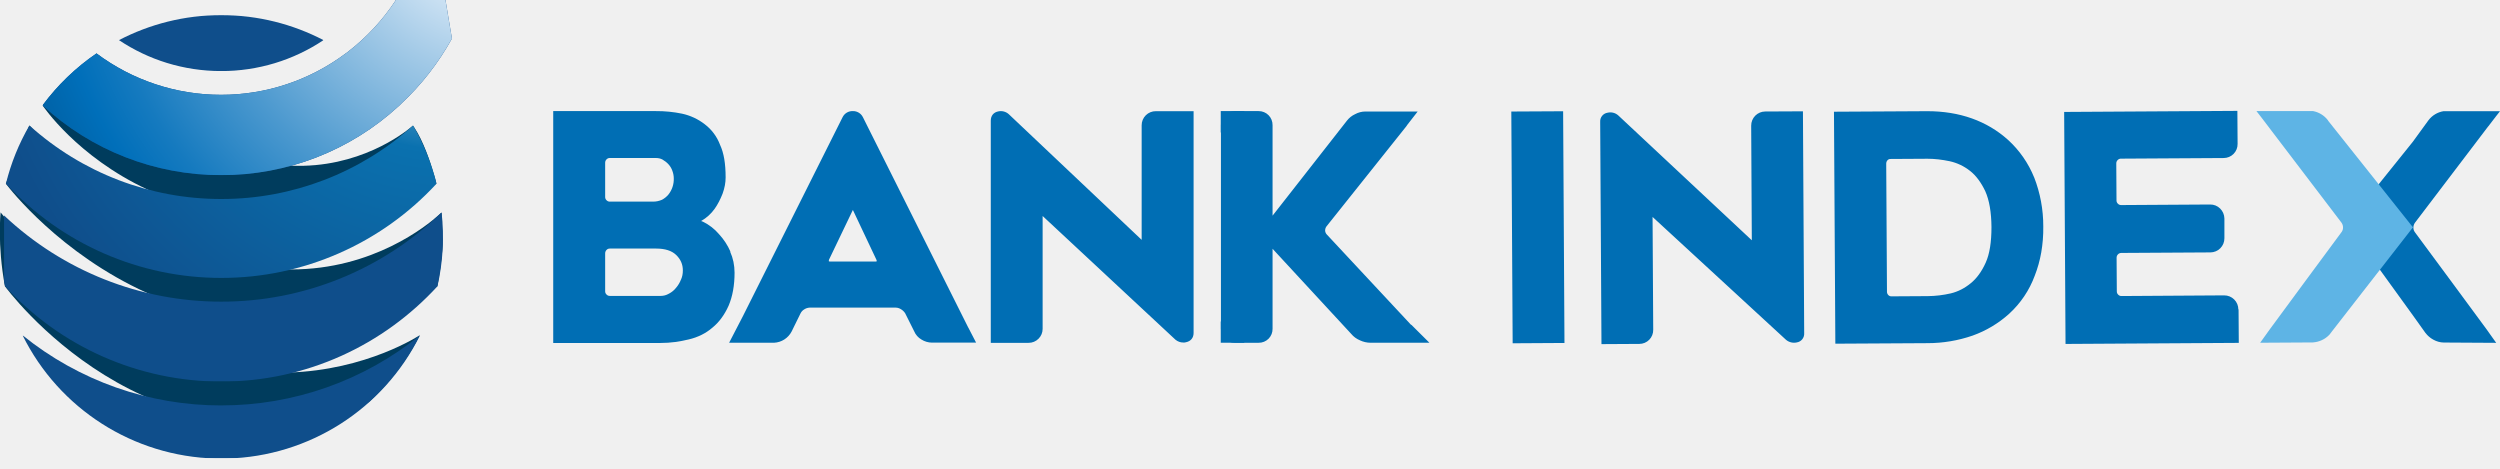
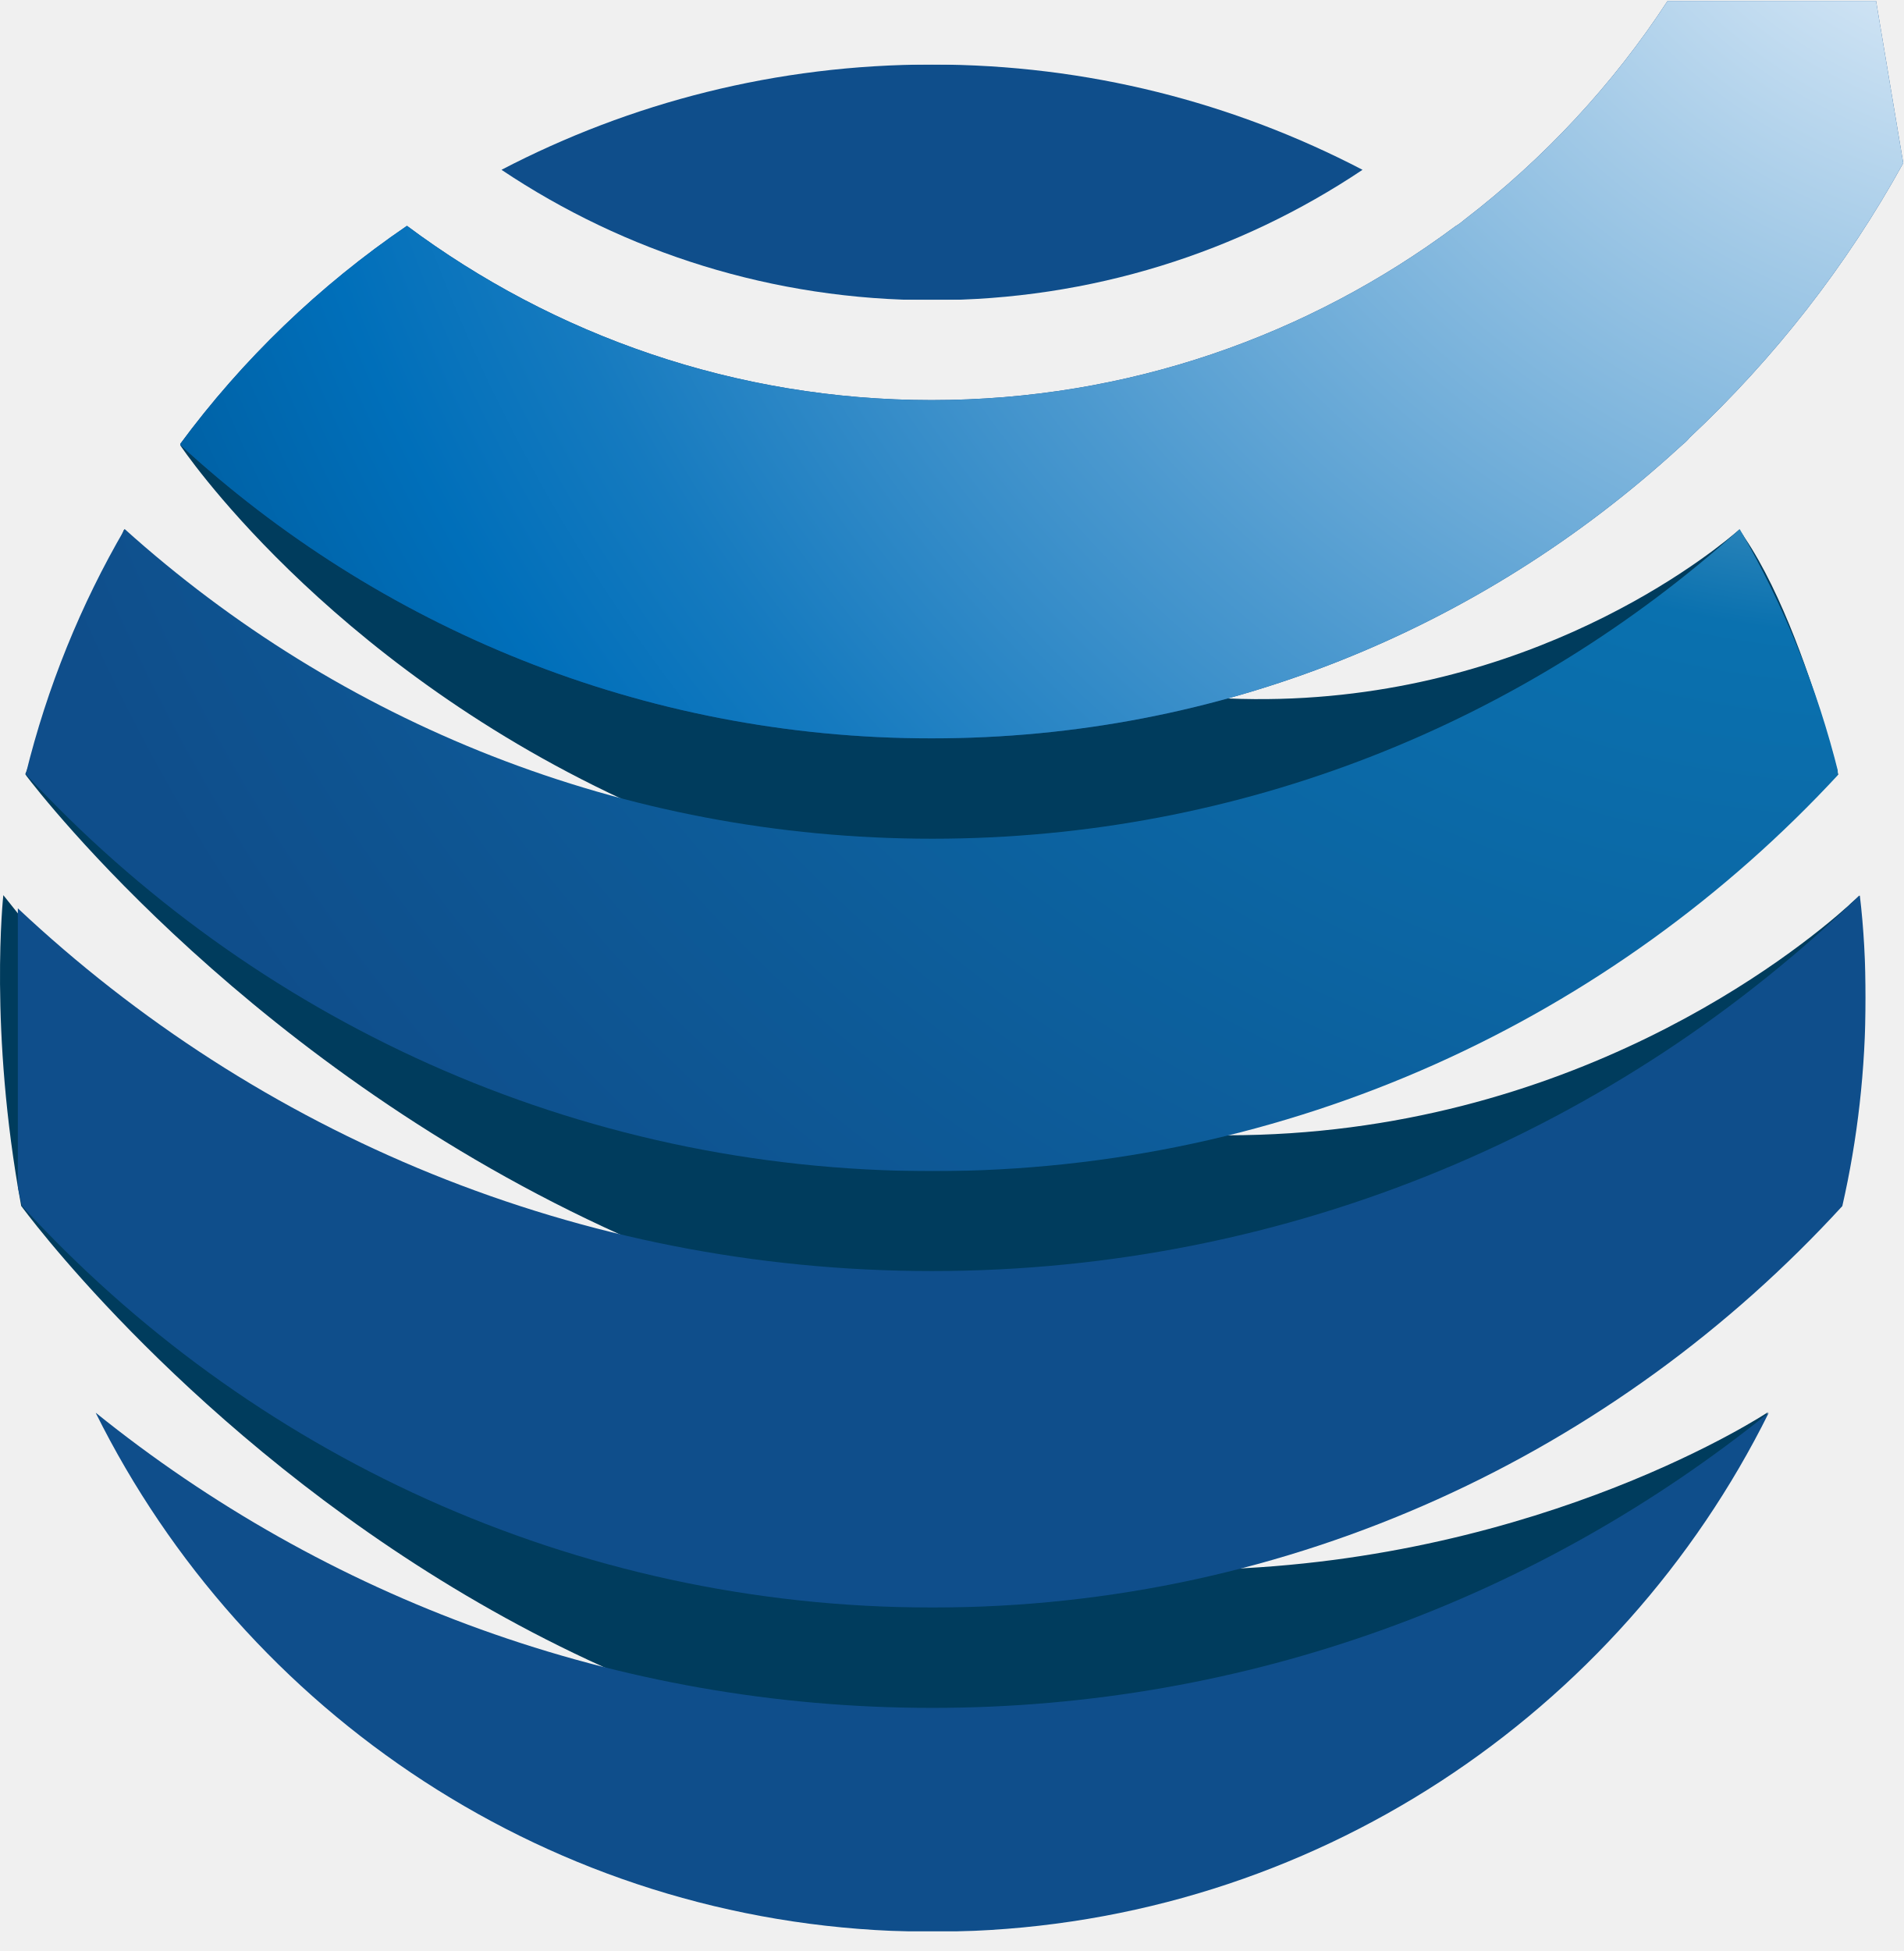
- <svg xmlns="http://www.w3.org/2000/svg" fill="none" viewBox="0 0 80 15">
-   <g clip-path="url(#clip0_3802_10919)">
-     <g clip-path="url(#clip1_3802_10919)">
-       <path fill="#006EB4" d="m74.988 7.266.173-.194.157-.173-.003-.004 1.883-2.343.003-.003c.187-.255.368-.504.51-.701a.76.76 0 0 1 .481-.29H80l-.146.187-.222.29s0 .007-.006.007l-.004.003-2.343 3.082a.26.26 0 0 0-.05.156c0 .055.013.1.047.147 0 0 2.282 3.085 2.292 3.105l.31.436-1.68-.01a.7.7 0 0 1-.326-.089.8.8 0 0 1-.208-.16s-.037-.047-.054-.064l-.392-.549-1.07-1.48h-.002l-.055-.069-.075-.089-.558-.646-.303-.351-.051-.055-.12-.14v-.006z" />
-       <path fill="#003C5D" d="M.16 9.163s4.614 6.337 11.642 3.705c0 0 1.001-.882 1.631-2.142 0 0-6.77 4.498-13.413-3.93 0 0-.112 1.019.137 2.364" />
-       <path fill="#003C5D" d="M.187 5.877s.007.007.007.01c.116.154 1.733 2.234 4.519 3.49 2.339 1.053 5.496 1.523 9.279-.214l.013-.058c.03-.167.126-.698.16-1.27v-.054l-.037-.981c-.027.027-.058.051-.085.078-.388.348-2.108 1.744-4.72 1.744-2.234 0-5.118-1.029-8.383-4.607 0 0 0 .006-.004.006z" />
-       <path fill="#003C5D" d="M3.088 1.713c2.367 2.68 4.53 3.517 6.242 3.589 2.142.088 3.579-1.028 3.841-1.246l.044-.038q.021.028.041.061c.29.43.514 1.104.627 1.495l.03.102.024.086q.01.041.024.088 0 .015.007.03c-4.12 1.642-7.175 1.152-9.242.188-2.274-1.059-3.36-2.69-3.36-2.69L3.091 1.72z" />
-       <mask id="mask0_3802_10919" width="14" height="5" x="0" y="4" maskUnits="userSpaceOnUse" style="mask-type:luminance">
-         <path fill="#fff" d="M7.08 6.368A9.15 9.15 0 0 1 .942 4.015 7 7 0 0 0 .19 5.877a9.37 9.37 0 0 0 6.892 3.017 9.36 9.36 0 0 0 6.888-3.017 7.1 7.1 0 0 0-.752-1.862 9.15 9.15 0 0 1-6.136 2.353" />
-       </mask>
-       <g mask="url(#mask0_3802_10919)">
-         <path fill="url(#paint0_radial_3802_10919)" d="M13.964 4.015H.187v4.88h13.777z" />
-       </g>
-       <mask id="mask1_3802_10919" width="15" height="7" x="0" y="6" maskUnits="userSpaceOnUse" style="mask-type:luminance">
-         <path fill="#fff" d="M7.08 9.653A10.12 10.12 0 0 1 .13 6.895v2.111q.014.076.033.154a9.36 9.36 0 0 0 6.92 3.05c2.737 0 5.2-1.178 6.916-3.05a7.1 7.1 0 0 0 .132-2.364A10.1 10.1 0 0 1 7.08 9.653" />
-       </mask>
-       <g mask="url(#mask1_3802_10919)">
-         <path fill="url(#paint1_radial_3802_10919)" d="M14.176 6.8H.128v5.41h14.047z" />
-       </g>
-       <mask id="mask2_3802_10919" width="14" height="5" x="0" y="10" maskUnits="userSpaceOnUse" style="mask-type:luminance">
-         <path fill="#fff" d="M7.08 12.974a10.1 10.1 0 0 1-6.358-2.245 7.1 7.1 0 0 0 6.177 3.944h.368a7.09 7.09 0 0 0 6.173-3.943 10.1 10.1 0 0 1-6.357 2.243" />
-       </mask>
-       <g mask="url(#mask2_3802_10919)">
-         <path fill="url(#paint2_radial_3802_10919)" d="M13.44 10.726H.722v3.947H13.44z" />
-       </g>
-       <mask id="mask3_3802_10919" width="14" height="7" x="1" y="-1" maskUnits="userSpaceOnUse" style="mask-type:luminance">
-         <path fill="#fff" d="M12.67 0a6.8 6.8 0 0 1-1.542 1.662q-.029.026-.065.047l-.01.007a6.64 6.64 0 0 1-3.977 1.318 6.65 6.65 0 0 1-3.988-1.325 7.2 7.2 0 0 0-1.726 1.662 8.4 8.4 0 0 0 5.714 2.234 8.36 8.36 0 0 0 5.683-2.21l.03-.027a.3.3 0 0 0 .048-.048 8.4 8.4 0 0 0 1.625-2.087l-.208-1.24h-1.587z" />
-       </mask>
-       <g mask="url(#mask3_3802_10919)">
-         <path fill="url(#paint3_radial_3802_10919)" d="M14.468 0H1.365v5.608h13.103z" />
-       </g>
-       <mask id="mask4_3802_10919" width="8" height="3" x="3" y="0" maskUnits="userSpaceOnUse" style="mask-type:luminance">
-         <path fill="#fff" d="M3.807 1.284c.936.626 2.063.99 3.272.99a5.87 5.87 0 0 0 3.273-.99C9.37.773 8.26.484 7.079.484s-2.291.289-3.272.8" />
-       </mask>
-       <g mask="url(#mask4_3802_10919)">
-         <path fill="url(#paint4_radial_3802_10919)" d="M10.352.483H3.807v1.788h6.544z" />
-       </g>
-       <mask id="mask5_3802_10919" width="14" height="7" x="1" y="-1" maskUnits="userSpaceOnUse" style="mask-type:luminance">
-         <path fill="#fff" d="M12.67 0a6.8 6.8 0 0 1-1.542 1.662q-.029.026-.065.047l-.01.007a6.64 6.64 0 0 1-3.977 1.318 6.65 6.65 0 0 1-3.988-1.325 7.2 7.2 0 0 0-1.726 1.662 8.4 8.4 0 0 0 5.714 2.234 8.36 8.36 0 0 0 5.683-2.21l.03-.027a.3.3 0 0 0 .048-.048 8.4 8.4 0 0 0 1.625-2.087l-.208-1.24h-1.587z" />
-       </mask>
-       <g mask="url(#mask5_3802_10919)">
-         <path fill="url(#paint5_radial_3802_10919)" d="M14.468 0H1.365v5.608h13.103z" />
-       </g>
-       <path fill="#006EB4" d="M28.055 8.363s-.01.007-.04.007h-1.441c-.038 0-.048-.007-.051-.01-.004-.007 0-.028.006-.052l.763-1.59.75 1.587c.02.04.01.054.01.058m2.938 2.131-3.374-6.738a.35.35 0 0 0-.327-.201.35.35 0 0 0-.327.197l-3.187 6.361-.443.855h1.437a.67.67 0 0 0 .562-.358l.286-.582a.3.3 0 0 1 .116-.126.34.34 0 0 1 .173-.058h2.762q.086.002.167.054a.4.4 0 0 1 .13.126l.288.576a.55.55 0 0 0 .235.266.64.64 0 0 0 .33.098h1.417l-.231-.446s-.007-.02-.014-.03m5.676-6.8a.45.45 0 0 0-.133.32v3.667l-4.252-4.021a.38.38 0 0 0-.338-.089c-.15.03-.238.14-.238.296v7.11h1.209a.44.44 0 0 0 .32-.133.44.44 0 0 0 .13-.316v-3.61l4.249 3.957q.112.092.255.092c.028 0 .058 0 .085-.01.15-.03.242-.14.242-.296V3.558h-1.209a.45.45 0 0 0-.32.13m8.489 6.708-2.7-2.895a.2.2 0 0 1-.051-.119c0-.054.014-.095.04-.133l2.558-3.207.04-.058.324-.416h-1.672a.7.7 0 0 0-.33.085.7.7 0 0 0-.262.208l-2.38 3.04V4.005a.443.443 0 0 0-.446-.45h-.766a.44.44 0 0 0-.317.133.46.46 0 0 0-.123.314v6.517q0 .184.123.317a.42.42 0 0 0 .317.133h.766a.44.44 0 0 0 .446-.45V7.961l2.52 2.727c.068.082.16.154.282.205a.8.8 0 0 0 .33.075h1.887l-.579-.576zm12.542-6.834-1.21.006a.45.45 0 0 0-.449.453l.02 3.668-4.276-3.998a.38.38 0 0 0-.337-.085.28.28 0 0 0-.239.296l.041 7.11 1.21-.007a.444.444 0 0 0 .446-.453l-.021-3.61 4.273 3.934a.4.4 0 0 0 .34.082.28.28 0 0 0 .239-.297l-.04-7.1zm6.03 3.704c0 .477-.058.858-.184 1.138-.13.289-.293.51-.48.66q-.293.241-.637.324a3.4 3.4 0 0 1-.739.088l-1.161.007a.13.13 0 0 1-.099-.04.15.15 0 0 1-.044-.113l-.024-4.09q0-.066.041-.112c.027-.03.058-.041.102-.041l1.178-.007q.334 0 .709.079a1.6 1.6 0 0 1 .653.31q.282.22.487.65c.13.29.194.677.198 1.147m1.365-1.59a3.3 3.3 0 0 0-.834-1.199c-.678-.609-1.55-.919-2.584-.919l-2.987.017.044 7.423 2.953-.017a4.4 4.4 0 0 0 1.44-.242 3.5 3.5 0 0 0 1.168-.698c.371-.34.647-.752.82-1.219q.14-.357.208-.745c.045-.262.069-.542.065-.831a4.3 4.3 0 0 0-.293-1.573M50.02 3.56l-1.658.009.043 7.416 1.658-.01zm21.607 6.342a.45.45 0 0 0-.453-.45l-3.283.021a.14.14 0 0 1-.109-.044.14.14 0 0 1-.044-.109l-.007-1.073q0-.064.045-.109a.15.15 0 0 1 .112-.044l2.843-.017a.45.45 0 0 0 .45-.453v-.633a.46.46 0 0 0-.136-.317.44.44 0 0 0-.32-.13l-2.844.018a.14.14 0 0 1-.109-.044.14.14 0 0 1-.044-.11l-.007-1.178q0-.064.044-.108a.14.14 0 0 1 .11-.045l3.282-.02a.445.445 0 0 0 .446-.453l-.007-1.056-5.543.034.044 7.424 5.544-.034-.007-1.073z" />
-       <path fill="#006EB4" d="M39.83 3.555h-.766v.688zm0 7.413h-.766v-.684zM21.793 8.942a.9.9 0 0 1-.16.269.7.7 0 0 1-.221.183l-.014.007a.5.5 0 0 1-.256.068h-1.624a.14.14 0 0 1-.109-.044.14.14 0 0 1-.044-.109V8.111a.16.16 0 0 1 .044-.113.14.14 0 0 1 .11-.044h1.477q.426 0 .637.201.219.208.218.497c0 .11-.017.201-.058.293M19.365 5.21c0-.045.014-.079.044-.11a.14.14 0 0 1 .11-.044h1.47q.117 0 .208.048.115.066.194.153a.6.6 0 0 1 .123.205.7.7 0 0 1 .047.245.8.8 0 0 1-.04.276.8.8 0 0 1-.13.241.7.7 0 0 1-.204.167.7.7 0 0 1-.296.061h-1.373a.14.14 0 0 1-.109-.044.14.14 0 0 1-.044-.109zm4.008 2.84a2 2 0 0 0-.364-.556 1.6 1.6 0 0 0-.511-.398.3.3 0 0 0-.062-.024 1.34 1.34 0 0 0 .436-.395c.096-.136.18-.3.252-.483q.097-.267.096-.518c0-.443-.058-.783-.177-1.038a1.47 1.47 0 0 0-.49-.661 1.8 1.8 0 0 0-.73-.34 4 4 0 0 0-.405-.062 4 4 0 0 0-.432-.02h-3.283v7.42h3.436q.241 0 .467-.031.22-.03.432-.082c.293-.068.552-.197.76-.378.21-.17.388-.409.52-.708.123-.29.188-.644.188-1.049q-.001-.363-.14-.67" />
-       <path fill="#5EB4E5" d="M77.218 7.27h-.004l-.044-.051-2.666-3.351-.014-.024a.78.78 0 0 0-.476-.29h-1.808l.146.188.221.29.007.006v.004l2.346 3.081a.26.26 0 0 1 .051.157.24.24 0 0 1-.047.146s-2.282 3.085-2.292 3.106l-.313.436 1.682-.01a.8.8 0 0 0 .535-.248l.074-.097 2.605-3.347h.004z" />
+ <svg xmlns="http://www.w3.org/2000/svg" width="80" height="82" viewBox="0 0 80 82" fill="none">
+   <g clip-path="url(#clip0_3802_10873)">
+     <path d="M0.912 50.711C0.912 50.711 26.427 85.754 65.293 71.198C65.293 71.198 70.83 66.321 74.313 59.354C74.313 59.354 36.878 84.229 0.14 37.623C0.14 37.623 -0.481 43.254 0.893 50.692" fill="#003C5D" />
+     <path d="M1.062 32.539C1.062 32.539 1.1 32.577 1.1 32.596C1.74 33.443 10.685 44.948 26.088 51.897C39.025 57.715 56.48 60.314 77.401 50.71C77.42 50.597 77.458 50.503 77.477 50.39C77.646 49.468 78.173 46.53 78.362 43.367C78.362 43.272 78.362 43.159 78.362 43.065L78.154 37.642C78.004 37.793 77.834 37.925 77.684 38.075C75.537 39.996 66.028 47.716 51.585 47.716C39.232 47.716 23.282 42.03 5.224 22.239C5.224 22.239 5.224 22.276 5.205 22.276L1.062 32.539Z" fill="#003C5D" />
+     <path d="M17.106 9.509C30.194 24.329 42.151 28.961 51.623 29.357C63.467 29.846 71.413 23.67 72.863 22.465C72.939 22.408 73.014 22.333 73.108 22.258C73.183 22.37 73.259 22.465 73.334 22.596C74.935 24.969 76.177 28.698 76.799 30.863C76.855 31.051 76.912 31.24 76.968 31.428C77.025 31.597 77.062 31.767 77.1 31.899C77.138 32.049 77.175 32.219 77.232 32.388C77.232 32.445 77.251 32.501 77.27 32.558C54.485 41.634 37.594 38.922 26.164 33.593C13.585 27.737 7.578 18.717 7.578 18.717L17.125 9.547L17.106 9.509Z" fill="#003C5D" />
+     <mask id="mask0_3802_10873" style="mask-type:luminance" maskUnits="userSpaceOnUse" x="1" y="22" width="77" height="28">
+       <path d="M39.176 35.251C26.145 35.251 14.244 30.336 5.243 22.239C3.398 25.402 1.985 28.867 1.082 32.539C10.591 42.802 24.149 49.223 39.194 49.223C54.24 49.223 67.798 42.802 77.288 32.539C76.385 28.886 74.972 25.421 73.127 22.239C64.126 30.336 52.225 35.251 39.194 35.251" fill="white" />
+     </mask>
+     <g mask="url(#mask0_3802_10873)">
+       <path d="M77.251 22.239H1.063V49.223H77.251V22.239Z" fill="url(#paint0_radial_3802_10873)" />
+     </g>
+     <mask id="mask1_3802_10873" style="mask-type:luminance" maskUnits="userSpaceOnUse" x="0" y="37" width="79" height="31">
+       <path d="M39.176 53.422C24.318 53.422 10.798 47.623 0.743 38.17V49.844C0.799 50.127 0.856 50.409 0.931 50.692C10.421 61.049 24.055 67.564 39.194 67.564C54.334 67.564 67.949 61.049 77.439 50.692C78.079 47.886 78.418 44.949 78.418 41.936C78.418 40.486 78.343 39.036 78.174 37.623C68.08 47.397 54.315 53.422 39.176 53.422Z" fill="white" />
+     </mask>
+     <g mask="url(#mask1_3802_10873)">
+       <path d="M78.418 37.643H0.743V67.564H78.418V37.643Z" fill="url(#paint1_radial_3802_10873)" />
+     </g>
+     <mask id="mask2_3802_10873" style="mask-type:luminance" maskUnits="userSpaceOnUse" x="4" y="59" width="71" height="23">
+       <path d="M39.176 71.782C25.881 71.782 13.642 67.131 4.019 59.373C10.29 72.008 23.189 80.802 38.178 81.178C38.517 81.178 38.856 81.178 39.195 81.178C39.533 81.178 39.873 81.178 40.211 81.178C55.2 80.802 68.081 72.008 74.351 59.373C64.729 67.131 52.489 71.782 39.195 71.782" fill="white" />
+     </mask>
+     <g mask="url(#mask2_3802_10873)">
+       <path d="M74.351 59.353H4.019V81.178H74.351V59.353Z" fill="url(#paint2_radial_3802_10873)" />
+     </g>
+     <mask id="mask3_3802_10873" style="mask-type:luminance" maskUnits="userSpaceOnUse" x="7" y="0" width="73" height="32">
+       <path d="M70.095 0.038C67.798 3.559 64.898 6.666 61.565 9.227C61.452 9.321 61.339 9.415 61.207 9.491C61.207 9.491 61.17 9.509 61.151 9.528C54.993 14.104 47.405 16.816 39.157 16.816C30.909 16.816 23.264 14.085 17.106 9.491C13.434 11.995 10.196 15.102 7.559 18.68C15.882 26.344 26.974 31.033 39.157 31.033C51.34 31.033 62.3 26.4 70.585 18.812C70.641 18.755 70.698 18.718 70.754 18.661C70.849 18.586 70.943 18.491 71.018 18.397C74.577 15.064 77.627 11.166 80 6.854L78.851 0H70.076L70.095 0.038Z" fill="white" />
+     </mask>
+     <g mask="url(#mask3_3802_10873)">
+       <path d="M80.038 0.038H7.578V31.051H80.038V0.038Z" fill="url(#paint3_radial_3802_10873)" />
+     </g>
+     <mask id="mask4_3802_10873" style="mask-type:luminance" maskUnits="userSpaceOnUse" x="21" y="2" width="37" height="11">
+       <path d="M21.079 7.137C26.258 10.602 32.491 12.617 39.175 12.617C45.86 12.617 52.093 10.602 57.272 7.137C51.848 4.312 45.71 2.712 39.175 2.712C32.641 2.712 26.503 4.312 21.079 7.137Z" fill="white" />
+     </mask>
+     <g mask="url(#mask4_3802_10873)">
+       <path d="M57.272 2.712H21.079V12.598H57.272V2.712Z" fill="url(#paint4_radial_3802_10873)" />
+     </g>
+     <mask id="mask5_3802_10873" style="mask-type:luminance" maskUnits="userSpaceOnUse" x="7" y="0" width="73" height="32">
+       <path d="M70.095 0.038C67.798 3.559 64.898 6.666 61.565 9.227C61.452 9.321 61.339 9.415 61.207 9.491C61.207 9.491 61.17 9.509 61.151 9.528C54.993 14.104 47.405 16.816 39.157 16.816C30.909 16.816 23.264 14.085 17.106 9.491C13.434 11.995 10.196 15.102 7.559 18.68C15.882 26.344 26.974 31.033 39.157 31.033C51.34 31.033 62.3 26.4 70.585 18.812C70.641 18.755 70.698 18.718 70.754 18.661C70.849 18.586 70.943 18.491 71.018 18.397C74.577 15.064 77.627 11.166 80 6.854L78.851 0H70.076L70.095 0.038Z" fill="white" />
+     </mask>
+     <g mask="url(#mask5_3802_10873)">
+       <path d="M80.038 0.038H7.578V31.051H80.038V0.038Z" fill="url(#paint5_radial_3802_10873)" />
    </g>
  </g>
  <defs>
-     <radialGradient id="paint0_radial_3802_10919" cx="0" cy="0" r="1" gradientTransform="translate(14.297 -1.436)scale(15.1732)" gradientUnits="userSpaceOnUse">
-       <stop stop-color="#fff" />
-       <stop offset=".21" stop-color="#86B9D7" />
-       <stop offset=".41" stop-color="#0A71AF" />
+     <radialGradient id="paint0_radial_3802_10873" cx="0" cy="0" r="1" gradientUnits="userSpaceOnUse" gradientTransform="translate(79.0894 -7.90129) scale(83.9085 83.9086)">
+       <stop stop-color="white" />
+       <stop offset="0.21" stop-color="#86B9D7" />
+       <stop offset="0.41" stop-color="#0A71AF" />
      <stop offset="1" stop-color="#0F4E8B" />
    </radialGradient>
-     <radialGradient id="paint1_radial_3802_10919" cx="0" cy="0" r="1" gradientTransform="matrix(15.1766 0 0 15.1767 4815.08 11717.1)" gradientUnits="userSpaceOnUse">
-       <stop stop-color="#fff" />
-       <stop offset=".21" stop-color="#86B9D7" />
-       <stop offset=".41" stop-color="#0A71AF" />
+     <radialGradient id="paint1_radial_3802_10873" cx="0" cy="0" r="1" gradientUnits="userSpaceOnUse" gradientTransform="translate(26627.6 64795.9) scale(83.9273 83.9274)">
+       <stop stop-color="white" />
+       <stop offset="0.21" stop-color="#86B9D7" />
+       <stop offset="0.41" stop-color="#0A71AF" />
      <stop offset="1" stop-color="#0F4E8B" />
    </radialGradient>
-     <radialGradient id="paint2_radial_3802_10919" cx="0" cy="0" r="1" gradientTransform="matrix(15.1766 0 0 15.1767 4815.15 11717.3)" gradientUnits="userSpaceOnUse">
-       <stop stop-color="#fff" />
-       <stop offset=".21" stop-color="#86B9D7" />
-       <stop offset=".41" stop-color="#0A71AF" />
+     <radialGradient id="paint2_radial_3802_10873" cx="0" cy="0" r="1" gradientUnits="userSpaceOnUse" gradientTransform="translate(26628 64796.9) scale(83.9273 83.9274)">
+       <stop stop-color="white" />
+       <stop offset="0.21" stop-color="#86B9D7" />
+       <stop offset="0.41" stop-color="#0A71AF" />
      <stop offset="1" stop-color="#0F4E8B" />
    </radialGradient>
-     <radialGradient id="paint3_radial_3802_10919" cx="0" cy="0" r="1" gradientTransform="matrix(15.18 0 0 15.1801 4815.78 11718.8)" gradientUnits="userSpaceOnUse">
-       <stop stop-color="#fff" />
-       <stop offset=".21" stop-color="#86B9D7" />
-       <stop offset=".41" stop-color="#0A71AF" />
+     <radialGradient id="paint3_radial_3802_10873" cx="0" cy="0" r="1" gradientUnits="userSpaceOnUse" gradientTransform="translate(26631.4 64805.4) scale(83.9462 83.9463)">
+       <stop stop-color="white" />
+       <stop offset="0.21" stop-color="#86B9D7" />
+       <stop offset="0.41" stop-color="#0A71AF" />
      <stop offset="1" stop-color="#0F4E8B" />
    </radialGradient>
-     <radialGradient id="paint4_radial_3802_10919" cx="0" cy="0" r="1" gradientTransform="matrix(15.18 0 0 15.1801 4815.79 11718.8)" gradientUnits="userSpaceOnUse">
-       <stop stop-color="#fff" />
-       <stop offset=".21" stop-color="#86B9D7" />
-       <stop offset=".41" stop-color="#0A71AF" />
+     <radialGradient id="paint4_radial_3802_10873" cx="0" cy="0" r="1" gradientUnits="userSpaceOnUse" gradientTransform="translate(26631.5 64805.5) scale(83.9462 83.9463)">
+       <stop stop-color="white" />
+       <stop offset="0.21" stop-color="#86B9D7" />
+       <stop offset="0.41" stop-color="#0A71AF" />
      <stop offset="1" stop-color="#0F4E8B" />
    </radialGradient>
-     <radialGradient id="paint5_radial_3802_10919" cx="0" cy="0" r="1" gradientTransform="translate(15.854 -2.907)scale(22.0073)" gradientUnits="userSpaceOnUse">
+     <radialGradient id="paint5_radial_3802_10873" cx="0" cy="0" r="1" gradientUnits="userSpaceOnUse" gradientTransform="translate(87.7011 -16.0399) scale(121.701 121.701)">
      <stop stop-color="#D9E9F7" />
-       <stop offset=".12" stop-color="#D9E9F7" />
-       <stop offset=".24" stop-color="#A3CAE7" />
-       <stop offset=".44" stop-color="#4C99CF" />
-       <stop offset=".58" stop-color="#157ABF" />
-       <stop offset=".65" stop-color="#006FBA" />
+       <stop offset="0.12" stop-color="#D9E9F7" />
+       <stop offset="0.24" stop-color="#A3CAE7" />
+       <stop offset="0.44" stop-color="#4C99CF" />
+       <stop offset="0.58" stop-color="#157ABF" />
+       <stop offset="0.65" stop-color="#006FBA" />
      <stop offset="1" stop-color="#00305A" />
    </radialGradient>
-     <clipPath id="clip0_3802_10919">
-       <path fill="#fff" d="M0 0h80v14.673H0z" />
-     </clipPath>
-     <clipPath id="clip1_3802_10919">
-       <path fill="#fff" d="M0 0h80v14.673H0z" />
+     <clipPath id="clip0_3802_10873">
+       <rect width="80" height="81.178" fill="white" />
    </clipPath>
  </defs>
</svg>
